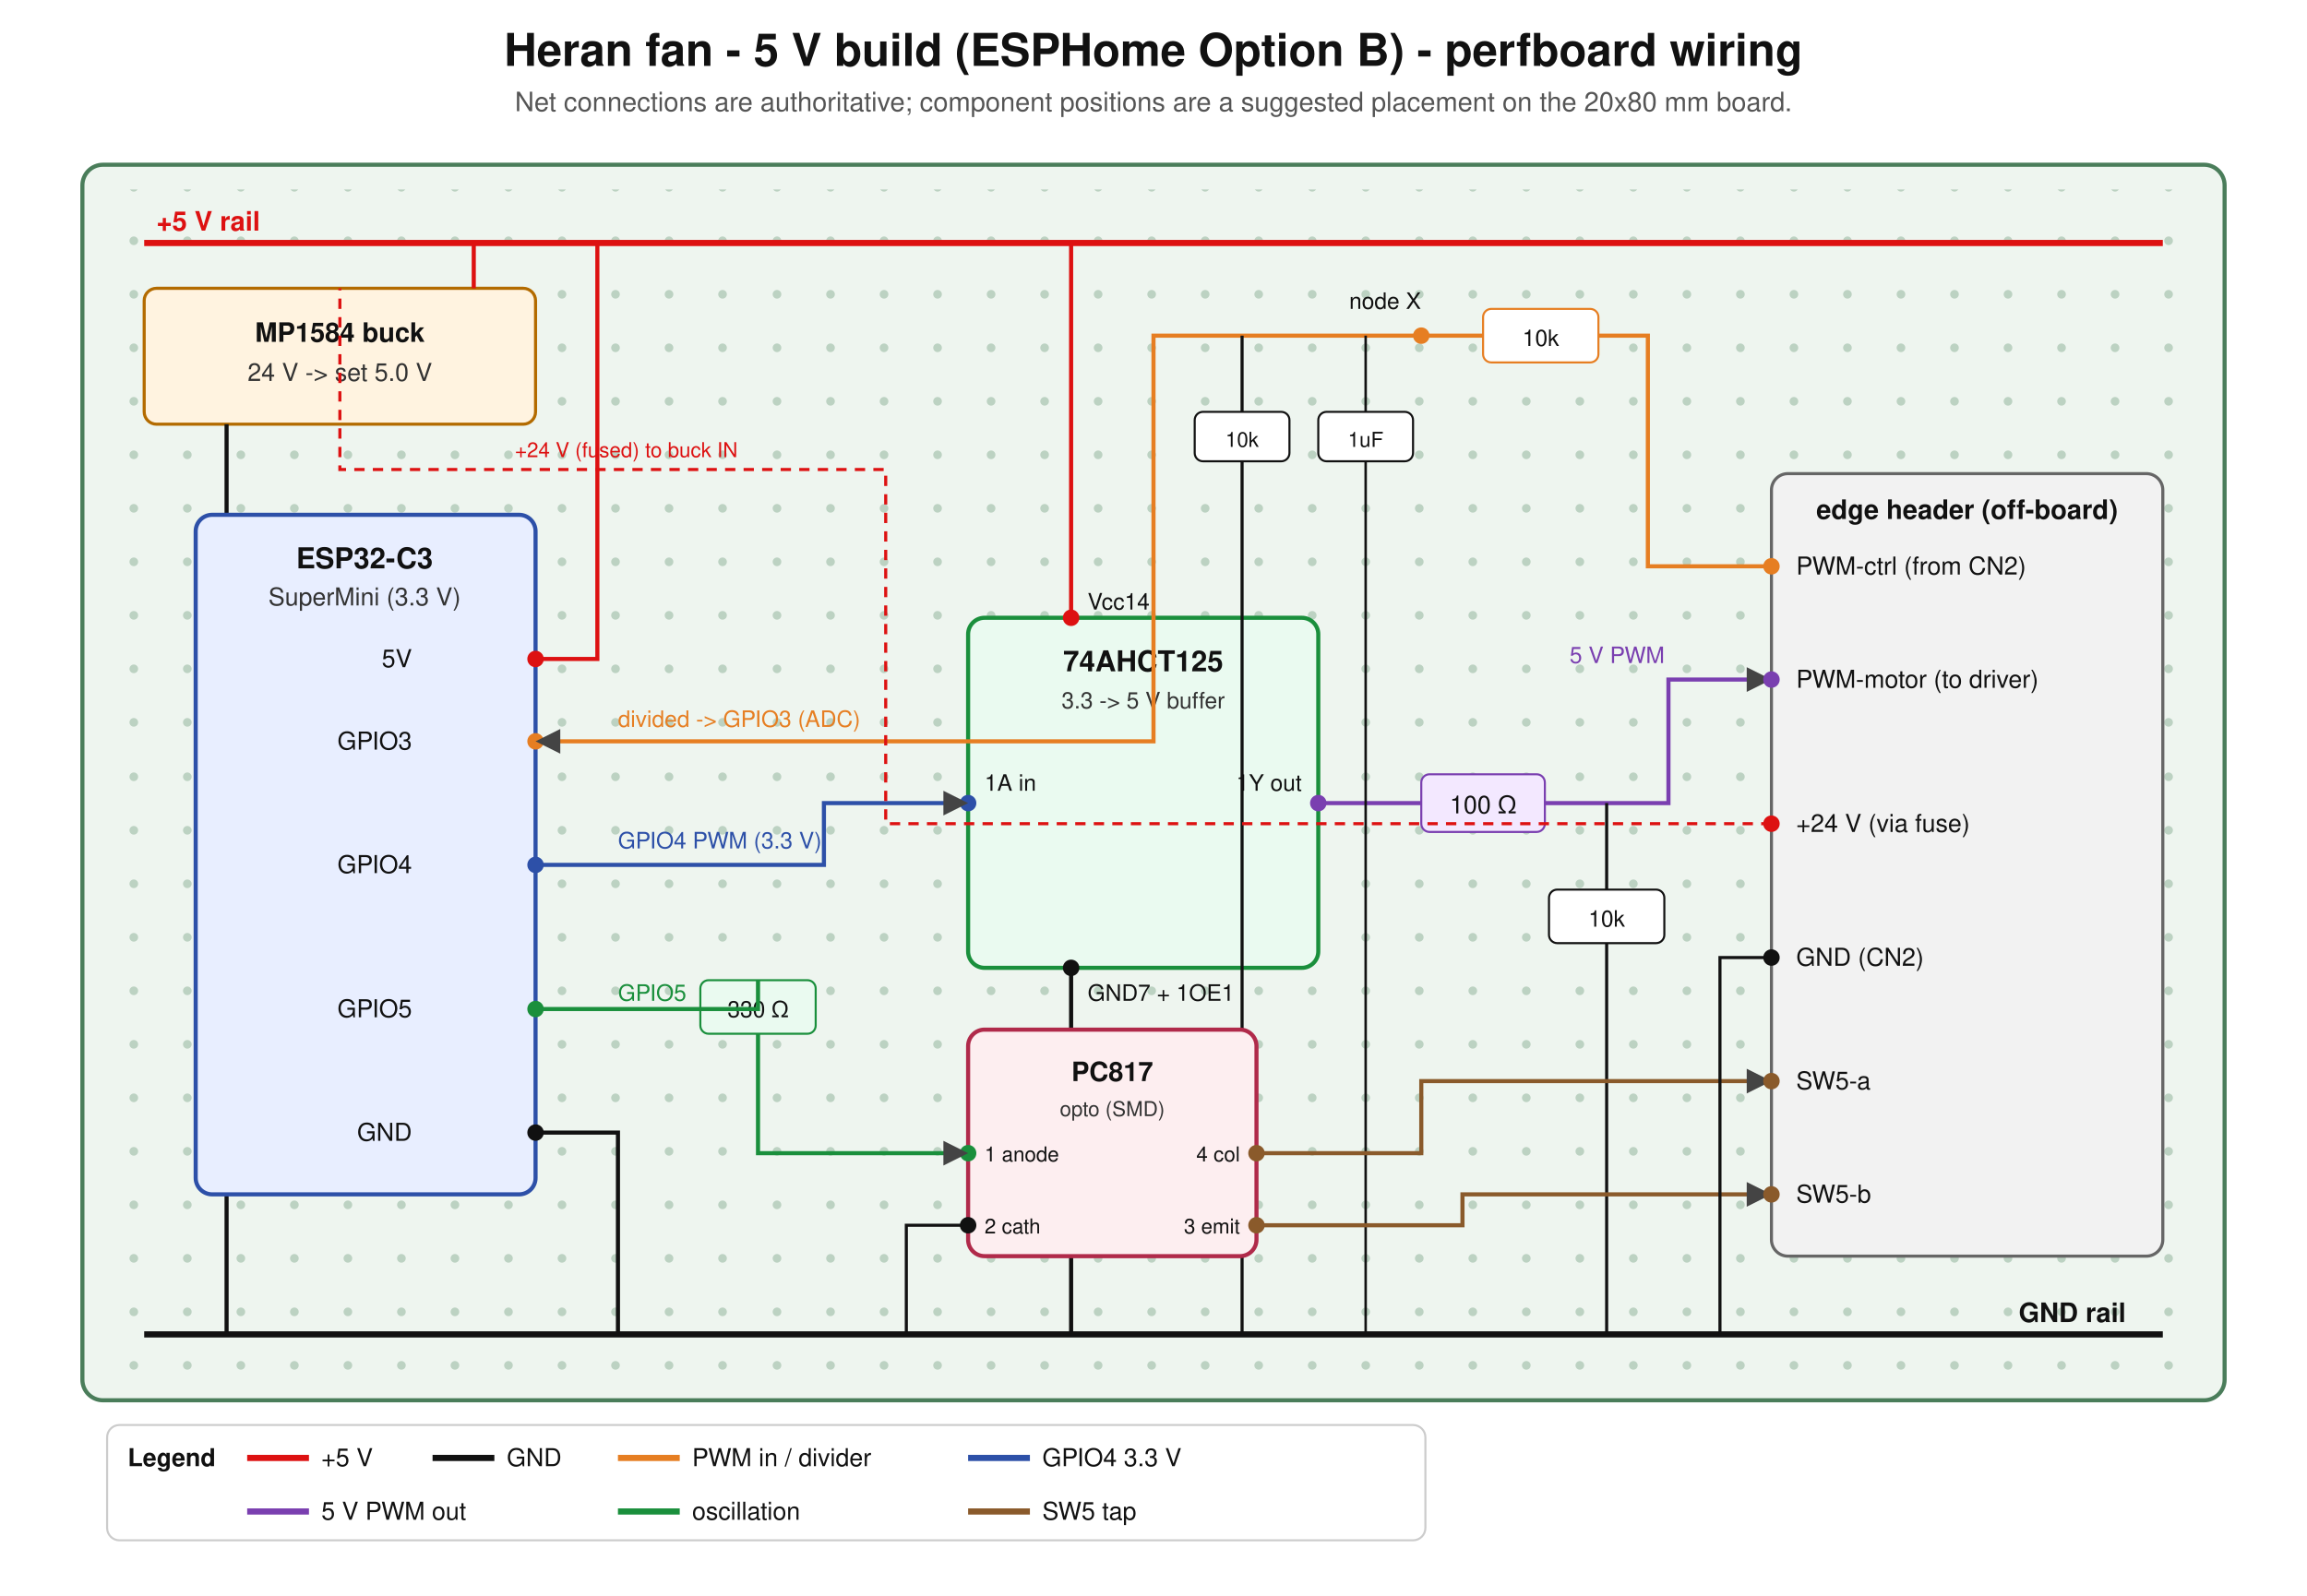
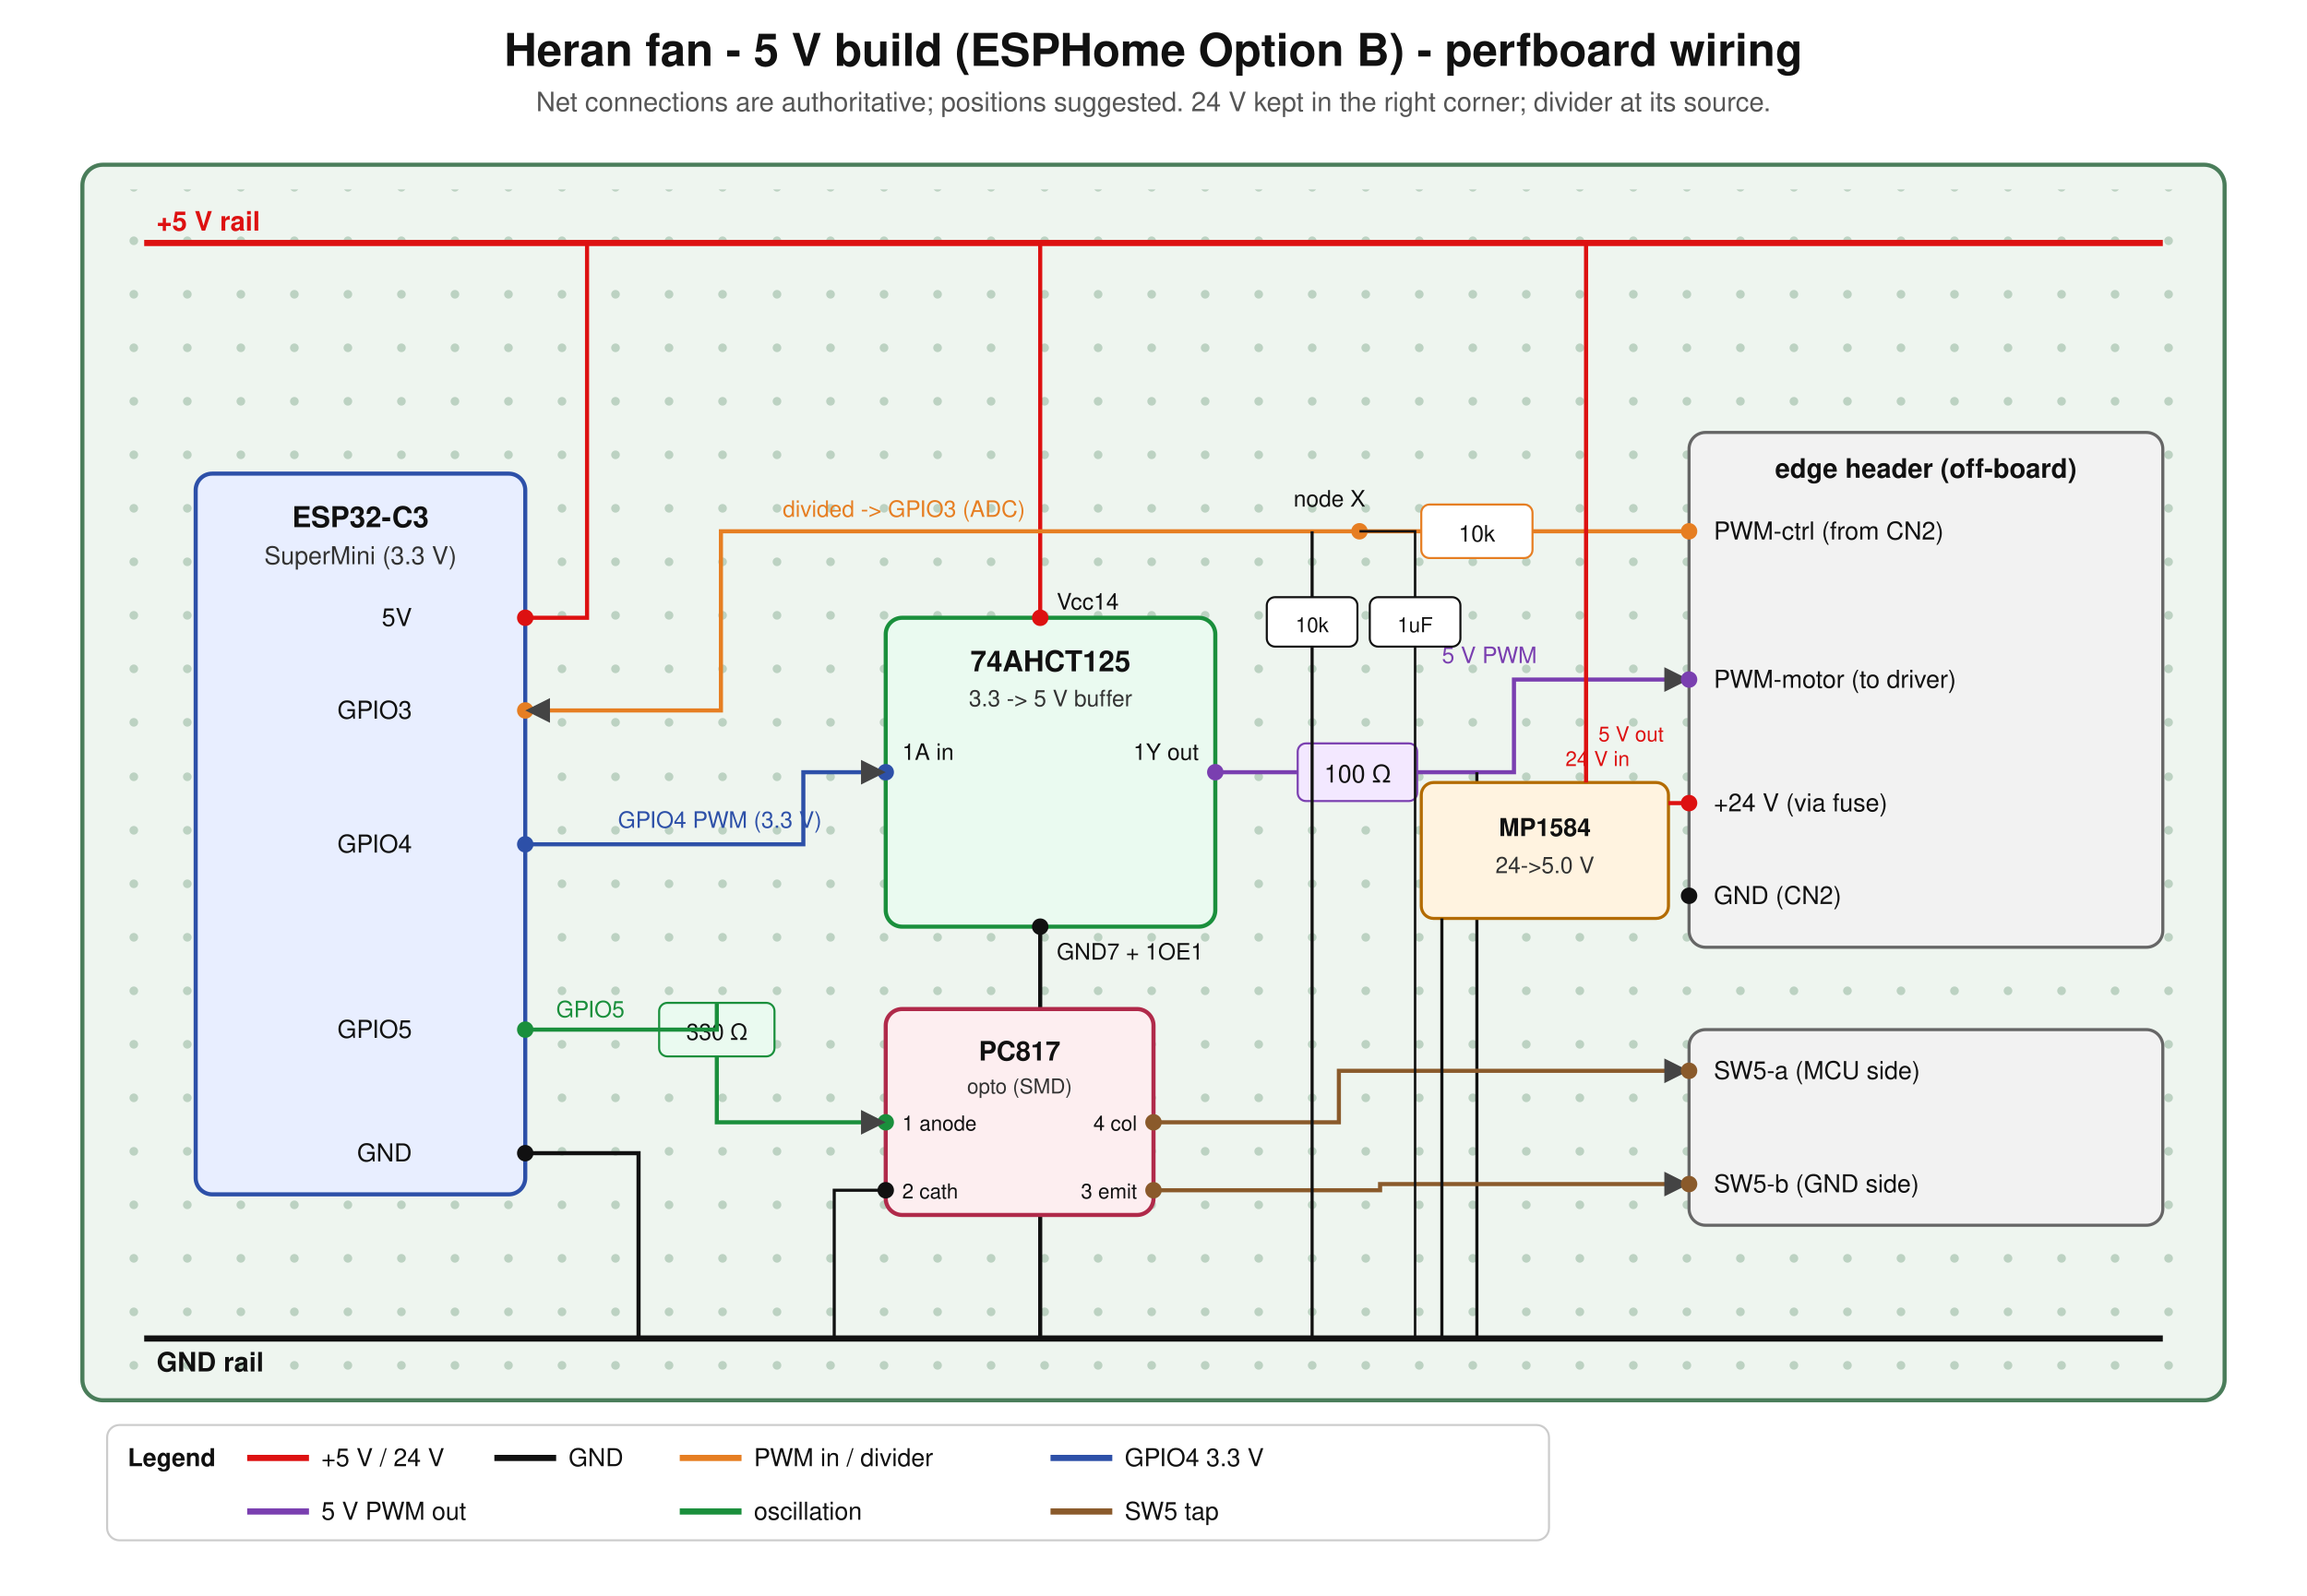
<svg xmlns="http://www.w3.org/2000/svg" viewBox="0 0 1120 775" font-family="Helvetica,Arial,sans-serif">
  <defs>
    <pattern id="holes" width="26" height="26" patternUnits="userSpaceOnUse">
      <circle cx="13" cy="13" r="2.1" fill="#bcd2c2" />
    </pattern>
    <marker id="arr" markerWidth="8" markerHeight="8" refX="6" refY="3" orient="auto">
      <path d="M0,0 L6,3 L0,6 z" fill="#444" />
    </marker>
  </defs>
  <rect x="0" y="0" width="1120" height="775" fill="#ffffff" />
  <text x="560" y="32" text-anchor="middle" font-size="22" font-weight="bold" fill="#111">Heran fan - 5 V build (ESPHome Option B) - perfboard wiring</text>
-   <text x="560" y="54" text-anchor="middle" font-size="13" fill="#555">Net connections are authoritative; component positions are a suggested placement on the 20x80 mm board.</text>
+   <text x="560" y="54" text-anchor="middle" font-size="13" fill="#555">Net connections are authoritative; positions suggested. 24 V kept in the right corner; divider at its source.</text>
  <rect x="40" y="80" width="1040" height="600" rx="10" fill="#eef5ef" stroke="#4a7d5a" stroke-width="2" />
  <rect x="52" y="92" width="1016" height="576" fill="url(#holes)" />
  <line x1="70" y1="118" x2="1050" y2="118" stroke="#d11" stroke-width="3" />
  <text x="76" y="112" font-size="13" font-weight="bold" fill="#d11">+5 V rail</text>
-   <line x1="70" y1="648" x2="1050" y2="648" stroke="#111" stroke-width="3" />
-   <text x="980" y="642" font-size="13" font-weight="bold" fill="#111">GND rail</text>
-   <rect x="70" y="140" width="190" height="66" rx="6" fill="#fff3e0" stroke="#b36b00" stroke-width="1.5" />
-   <text x="165" y="166" text-anchor="middle" font-size="13" font-weight="bold" fill="#111">MP1584 buck</text>
-   <text x="165" y="185" text-anchor="middle" font-size="12" fill="#333">24 V -&gt; set 5.0 V</text>
-   <line x1="230" y1="140" x2="230" y2="118" stroke="#d11" stroke-width="2" />
-   <line x1="110" y1="206" x2="110" y2="648" stroke="#111" stroke-width="2" />
-   <rect x="95" y="250" width="165" height="330" rx="8" fill="#e8eeff" stroke="#2d50a8" stroke-width="2" />
-   <text x="177" y="276" text-anchor="middle" font-size="14" font-weight="bold" fill="#111">ESP32-C3</text>
-   <text x="177" y="294" text-anchor="middle" font-size="12" fill="#333">SuperMini (3.3 V)</text>
+   <line x1="70" y1="650" x2="1050" y2="650" stroke="#111" stroke-width="3" />
+   <text x="76" y="666" font-size="13" font-weight="bold" fill="#111">GND rail</text>
+   <rect x="95" y="230" width="160" height="350" rx="8" fill="#e8eeff" stroke="#2d50a8" stroke-width="2" />
+   <text x="175" y="256" text-anchor="middle" font-size="14" font-weight="bold" fill="#111">ESP32-C3</text>
+   <text x="175" y="274" text-anchor="middle" font-size="12" fill="#333">SuperMini (3.3 V)</text>
  <g font-size="12" fill="#111">
-     <circle cx="260" cy="320" r="4" fill="#d11" />
-     <text x="200" y="324" text-anchor="end">5V</text>
-     <circle cx="260" cy="360" r="4" fill="#e67e22" />
-     <text x="200" y="364" text-anchor="end">GPIO3</text>
-     <circle cx="260" cy="420" r="4" fill="#2d50a8" />
-     <text x="200" y="424" text-anchor="end">GPIO4</text>
-     <circle cx="260" cy="490" r="4" fill="#1a8f3c" />
-     <text x="200" y="494" text-anchor="end">GPIO5</text>
-     <circle cx="260" cy="550" r="4" fill="#111" />
-     <text x="200" y="554" text-anchor="end">GND</text>
+     <circle cx="255" cy="300" r="4" fill="#d11" />
+     <text x="200" y="304" text-anchor="end">5V</text>
+     <circle cx="255" cy="345" r="4" fill="#e67e22" />
+     <text x="200" y="349" text-anchor="end">GPIO3</text>
+     <circle cx="255" cy="410" r="4" fill="#2d50a8" />
+     <text x="200" y="414" text-anchor="end">GPIO4</text>
+     <circle cx="255" cy="500" r="4" fill="#1a8f3c" />
+     <text x="200" y="504" text-anchor="end">GPIO5</text>
+     <circle cx="255" cy="560" r="4" fill="#111" />
+     <text x="200" y="564" text-anchor="end">GND</text>
  </g>
-   <polyline points="260,320 290,320 290,118" fill="none" stroke="#d11" stroke-width="2" />
-   <polyline points="260,550 300,550 300,648" fill="none" stroke="#111" stroke-width="2" />
-   <rect x="470" y="300" width="170" height="170" rx="8" fill="#eafaf0" stroke="#1a8f3c" stroke-width="2" />
-   <text x="555" y="326" text-anchor="middle" font-size="14" font-weight="bold" fill="#111">74AHCT125</text>
-   <text x="555" y="344" text-anchor="middle" font-size="11" fill="#333">3.3 -&gt; 5 V buffer</text>
+   <polyline points="255,300 285,300 285,118" fill="none" stroke="#d11" stroke-width="2" />
+   <polyline points="255,560 310,560 310,650" fill="none" stroke="#111" stroke-width="2" />
+   <rect x="430" y="300" width="160" height="150" rx="8" fill="#eafaf0" stroke="#1a8f3c" stroke-width="2" />
+   <text x="510" y="326" text-anchor="middle" font-size="14" font-weight="bold" fill="#111">74AHCT125</text>
+   <text x="510" y="343" text-anchor="middle" font-size="11" fill="#333">3.3 -&gt; 5 V buffer</text>
  <g font-size="11" fill="#111">
-     <circle cx="470" cy="390" r="4" fill="#2d50a8" />
-     <text x="478" y="384">1A in</text>
-     <circle cx="640" cy="390" r="4" fill="#7a3fb0" />
-     <text x="632" y="384" text-anchor="end">1Y out</text>
-     <circle cx="520" cy="300" r="4" fill="#d11" />
-     <text x="528" y="296">Vcc14</text>
-     <circle cx="520" cy="470" r="4" fill="#111" />
-     <text x="528" y="486">GND7 + 1OE1</text>
+     <circle cx="430" cy="375" r="4" fill="#2d50a8" />
+     <text x="438" y="369">1A in</text>
+     <circle cx="590" cy="375" r="4" fill="#7a3fb0" />
+     <text x="582" y="369" text-anchor="end">1Y out</text>
+     <circle cx="505" cy="300" r="4" fill="#d11" />
+     <text x="513" y="296">Vcc14</text>
+     <circle cx="505" cy="450" r="4" fill="#111" />
+     <text x="513" y="466">GND7 + 1OE1</text>
  </g>
-   <polyline points="520,300 520,118" fill="none" stroke="#d11" stroke-width="2" />
-   <polyline points="520,470 520,648" fill="none" stroke="#111" stroke-width="2" />
-   <polyline points="260,420 400,420 400,390 470,390" fill="none" stroke="#2d50a8" stroke-width="2" marker-end="url(#arr)" />
-   <text x="300" y="412" font-size="11" fill="#2d50a8">GPIO4 PWM (3.3 V)</text>
-   <rect x="690" y="376" width="60" height="28" rx="4" fill="#f3e8ff" stroke="#7a3fb0" />
-   <text x="720" y="395" text-anchor="middle" font-size="12" fill="#111">100 Ω</text>
-   <polyline points="640,390 690,390" fill="none" stroke="#7a3fb0" stroke-width="2" />
-   <polyline points="750,390 810,390 810,330 860,330" fill="none" stroke="#7a3fb0" stroke-width="2" marker-end="url(#arr)" />
-   <text x="762" y="322" font-size="11" fill="#7a3fb0">5 V PWM</text>
-   <rect x="752" y="432" width="56" height="26" rx="4" fill="#fff" stroke="#111" />
-   <text x="780" y="450" text-anchor="middle" font-size="11" fill="#111">10k</text>
-   <polyline points="780,390 780,432" fill="none" stroke="#111" stroke-width="1.5" />
-   <polyline points="780,458 780,648" fill="none" stroke="#111" stroke-width="1.5" />
-   <rect x="720" y="150" width="56" height="26" rx="4" fill="#fff" stroke="#e67e22" />
-   <text x="748" y="168" text-anchor="middle" font-size="11" fill="#111">10k</text>
-   <circle cx="690" cy="163" r="4" fill="#e67e22" />
-   <text x="655" y="150" font-size="11" fill="#111">node X</text>
-   <polyline points="860,275 800,275 800,163 776,163" fill="none" stroke="#e67e22" stroke-width="2" />
-   <polyline points="720,163 690,163" fill="none" stroke="#e67e22" stroke-width="2" />
-   <polyline points="690,163 560,163 560,360 260,360" fill="none" stroke="#e67e22" stroke-width="2" marker-end="url(#arr)" />
-   <text x="300" y="353" font-size="11" fill="#e67e22">divided -&gt; GPIO3 (ADC)</text>
-   <rect x="640" y="200" width="46" height="24" rx="4" fill="#fff" stroke="#111" />
-   <text x="663" y="217" text-anchor="middle" font-size="10" fill="#111">1uF</text>
-   <polyline points="663,163 663,200" fill="none" stroke="#111" stroke-width="1.2" />
-   <polyline points="663,224 663,648" fill="none" stroke="#111" stroke-width="1.2" />
-   <rect x="580" y="200" width="46" height="24" rx="4" fill="#fff" stroke="#111" />
-   <text x="603" y="217" text-anchor="middle" font-size="10" fill="#111">10k</text>
-   <polyline points="603,163 603,200" fill="none" stroke="#111" stroke-width="1.5" />
-   <polyline points="603,224 603,648" fill="none" stroke="#111" stroke-width="1.5" />
-   <rect x="470" y="500" width="140" height="110" rx="8" fill="#fdeef0" stroke="#b02a4a" stroke-width="2" />
-   <text x="540" y="525" text-anchor="middle" font-size="13" font-weight="bold" fill="#111">PC817</text>
-   <text x="540" y="542" text-anchor="middle" font-size="10" fill="#333">opto (SMD)</text>
+   <polyline points="505,300 505,118" fill="none" stroke="#d11" stroke-width="2" />
+   <polyline points="505,450 505,650" fill="none" stroke="#111" stroke-width="2" />
+   <polyline points="255,410 390,410 390,375 430,375" fill="none" stroke="#2d50a8" stroke-width="2" marker-end="url(#arr)" />
+   <text x="300" y="402" font-size="11" fill="#2d50a8">GPIO4 PWM (3.3 V)</text>
+   <rect x="630" y="361" width="58" height="28" rx="4" fill="#f3e8ff" stroke="#7a3fb0" />
+   <text x="659" y="380" text-anchor="middle" font-size="12" fill="#111">100 Ω</text>
+   <polyline points="590,375 630,375" fill="none" stroke="#7a3fb0" stroke-width="2" />
+   <polyline points="688,375 735,375 735,330 820,330" fill="none" stroke="#7a3fb0" stroke-width="2" marker-end="url(#arr)" />
+   <text x="700" y="322" font-size="11" fill="#7a3fb0">5 V PWM</text>
+   <rect x="690" y="415" width="54" height="26" rx="4" fill="#fff" stroke="#111" />
+   <text x="717" y="433" text-anchor="middle" font-size="11" fill="#111">10k</text>
+   <polyline points="717,375 717,415" fill="none" stroke="#111" stroke-width="1.5" />
+   <polyline points="717,441 717,650" fill="none" stroke="#111" stroke-width="1.5" />
+   <rect x="430" y="490" width="130" height="100" rx="8" fill="#fdeef0" stroke="#b02a4a" stroke-width="2" />
+   <text x="495" y="515" text-anchor="middle" font-size="13" font-weight="bold" fill="#111">PC817</text>
+   <text x="495" y="531" text-anchor="middle" font-size="10" fill="#333">opto (SMD)</text>
  <g font-size="10" fill="#111">
-     <circle cx="470" cy="560" r="4" fill="#1a8f3c" />
-     <text x="478" y="564">1 anode</text>
-     <circle cx="470" cy="595" r="4" fill="#111" />
-     <text x="478" y="599">2 cath</text>
-     <circle cx="610" cy="560" r="4" fill="#8a5a2b" />
-     <text x="602" y="564" text-anchor="end">4 col</text>
-     <circle cx="610" cy="595" r="4" fill="#8a5a2b" />
-     <text x="602" y="599" text-anchor="end">3 emit</text>
+     <circle cx="430" cy="545" r="4" fill="#1a8f3c" />
+     <text x="438" y="549">1 anode</text>
+     <circle cx="430" cy="578" r="4" fill="#111" />
+     <text x="438" y="582">2 cath</text>
+     <circle cx="560" cy="545" r="4" fill="#8a5a2b" />
+     <text x="552" y="549" text-anchor="end">4 col</text>
+     <circle cx="560" cy="578" r="4" fill="#8a5a2b" />
+     <text x="552" y="582" text-anchor="end">3 emit</text>
  </g>
-   <rect x="340" y="476" width="56" height="26" rx="4" fill="#eafaf0" stroke="#1a8f3c" />
-   <text x="368" y="494" text-anchor="middle" font-size="11" fill="#111">330 Ω</text>
-   <polyline points="260,490 368,490 368,476" fill="none" stroke="#1a8f3c" stroke-width="2" />
-   <polyline points="368,502 368,560 470,560" fill="none" stroke="#1a8f3c" stroke-width="2" marker-end="url(#arr)" />
-   <text x="300" y="486" font-size="11" fill="#1a8f3c">GPIO5</text>
-   <polyline points="470,595 440,595 440,648" fill="none" stroke="#111" stroke-width="1.5" />
-   <polyline points="610,560 690,560 690,525 860,525" fill="none" stroke="#8a5a2b" stroke-width="2" marker-end="url(#arr)" />
-   <polyline points="610,595 710,595 710,580 860,580" fill="none" stroke="#8a5a2b" stroke-width="2" marker-end="url(#arr)" />
-   <rect x="860" y="230" width="190" height="380" rx="8" fill="#f2f2f2" stroke="#666" stroke-width="1.5" />
-   <text x="955" y="252" text-anchor="middle" font-size="13" font-weight="bold" fill="#111">edge header (off-board)</text>
+   <rect x="320" y="487" width="56" height="26" rx="4" fill="#eafaf0" stroke="#1a8f3c" />
+   <text x="348" y="505" text-anchor="middle" font-size="11" fill="#111">330 Ω</text>
+   <polyline points="255,500 348,500 348,487" fill="none" stroke="#1a8f3c" stroke-width="2" />
+   <polyline points="348,513 348,545 430,545" fill="none" stroke="#1a8f3c" stroke-width="2" marker-end="url(#arr)" />
+   <text x="270" y="494" font-size="11" fill="#1a8f3c">GPIO5</text>
+   <polyline points="430,578 405,578 405,650" fill="none" stroke="#111" stroke-width="1.5" />
+   <polyline points="560,545 650,545 650,520 820,520" fill="none" stroke="#8a5a2b" stroke-width="2" marker-end="url(#arr)" />
+   <polyline points="560,578 670,578 670,575 820,575" fill="none" stroke="#8a5a2b" stroke-width="2" marker-end="url(#arr)" />
+   <rect x="820" y="210" width="230" height="250" rx="8" fill="#f2f2f2" stroke="#666" stroke-width="1.5" />
+   <text x="935" y="232" text-anchor="middle" font-size="13" font-weight="bold" fill="#111">edge header (off-board)</text>
  <g font-size="12" fill="#111">
-     <circle cx="860" cy="275" r="4" fill="#e67e22" />
-     <text x="872" y="279">PWM-ctrl (from CN2)</text>
-     <circle cx="860" cy="330" r="4" fill="#7a3fb0" />
-     <text x="872" y="334">PWM-motor (to driver)</text>
-     <circle cx="860" cy="400" r="4" fill="#d11" />
-     <text x="872" y="404">+24 V (via fuse)</text>
-     <circle cx="860" cy="465" r="4" fill="#111" />
-     <text x="872" y="469">GND (CN2)</text>
-     <circle cx="860" cy="525" r="4" fill="#8a5a2b" />
-     <text x="872" y="529">SW5-a</text>
-     <circle cx="860" cy="580" r="4" fill="#8a5a2b" />
-     <text x="872" y="584">SW5-b</text>
+     <circle cx="820" cy="258" r="4" fill="#e67e22" />
+     <text x="832" y="262">PWM-ctrl (from CN2)</text>
+     <circle cx="820" cy="330" r="4" fill="#7a3fb0" />
+     <text x="832" y="334">PWM-motor (to driver)</text>
+     <circle cx="820" cy="390" r="4" fill="#d11" />
+     <text x="832" y="394">+24 V (via fuse)</text>
+     <circle cx="820" cy="435" r="4" fill="#111" />
+     <text x="832" y="439">GND (CN2)</text>
  </g>
-   <polyline points="860,400 430,400 430,228 165,228 165,140" fill="none" stroke="#d11" stroke-width="1.5" stroke-dasharray="5,4" />
-   <text x="250" y="222" font-size="10" fill="#d11">+24 V (fused) to buck IN</text>
-   <polyline points="860,465 835,465 835,648" fill="none" stroke="#111" stroke-width="1.5" />
+   <rect x="820" y="500" width="230" height="95" rx="8" fill="#f2f2f2" stroke="#666" stroke-width="1.5" />
+   <g font-size="12" fill="#111">
+     <circle cx="820" cy="520" r="4" fill="#8a5a2b" />
+     <text x="832" y="524">SW5-a (MCU side)</text>
+     <circle cx="820" cy="575" r="4" fill="#8a5a2b" />
+     <text x="832" y="579">SW5-b (GND side)</text>
+   </g>
+   <rect x="690" y="245" width="54" height="26" rx="4" fill="#fff" stroke="#e67e22" />
+   <text x="717" y="263" text-anchor="middle" font-size="11" fill="#111">10k</text>
+   <circle cx="660" cy="258" r="4" fill="#e67e22" />
+   <text x="628" y="246" font-size="11" fill="#111">node X</text>
+   <polyline points="820,258 744,258" fill="none" stroke="#e67e22" stroke-width="2" />
+   <polyline points="690,258 660,258" fill="none" stroke="#e67e22" stroke-width="2" />
+   <polyline points="660,258 350,258 350,345 255,345" fill="none" stroke="#e67e22" stroke-width="2" marker-end="url(#arr)" />
+   <text x="380" y="251" font-size="11" fill="#e67e22">divided -&gt; GPIO3 (ADC)</text>
+   <rect x="615" y="290" width="44" height="24" rx="4" fill="#fff" stroke="#111" />
+   <text x="637" y="307" text-anchor="middle" font-size="10" fill="#111">10k</text>
+   <polyline points="637,258 637,290" fill="none" stroke="#111" stroke-width="1.5" />
+   <polyline points="637,314 637,650" fill="none" stroke="#111" stroke-width="1.5" />
+   <rect x="665" y="290" width="44" height="24" rx="4" fill="#fff" stroke="#111" />
+   <text x="687" y="307" text-anchor="middle" font-size="10" fill="#111">1uF</text>
+   <polyline points="660,258 687,258 687,290" fill="none" stroke="#111" stroke-width="1.2" />
+   <polyline points="687,314 687,650" fill="none" stroke="#111" stroke-width="1.2" />
+   <rect x="690" y="380" width="120" height="66" rx="6" fill="#fff3e0" stroke="#b36b00" stroke-width="1.5" />
+   <text x="750" y="406" text-anchor="middle" font-size="12" font-weight="bold" fill="#111">MP1584</text>
+   <text x="750" y="424" text-anchor="middle" font-size="11" fill="#333">24-&gt;5.0 V</text>
+   <polyline points="820,390 810,390" fill="none" stroke="#d11" stroke-width="2" />
+   <text x="760" y="372" font-size="10" fill="#d11">24 V in</text>
+   <polyline points="770,380 770,118" fill="none" stroke="#d11" stroke-width="2" />
+   <text x="776" y="360" font-size="10" fill="#d11">5 V out</text>
+   <polyline points="700,446 700,650" fill="none" stroke="#111" stroke-width="1.5" />
  <g font-size="12">
-     <rect x="52" y="692" width="640" height="56" rx="6" fill="#ffffff" stroke="#ccc" />
+     <rect x="52" y="692" width="700" height="56" rx="6" fill="#ffffff" stroke="#ccc" />
    <text x="62" y="712" font-weight="bold" fill="#111">Legend</text>
    <line x1="120" y1="708" x2="150" y2="708" stroke="#d11" stroke-width="3" />
-     <text x="156" y="712" fill="#111">+5 V</text>
-     <line x1="210" y1="708" x2="240" y2="708" stroke="#111" stroke-width="3" />
-     <text x="246" y="712" fill="#111">GND</text>
-     <line x1="300" y1="708" x2="330" y2="708" stroke="#e67e22" stroke-width="3" />
-     <text x="336" y="712" fill="#111">PWM in / divider</text>
-     <line x1="470" y1="708" x2="500" y2="708" stroke="#2d50a8" stroke-width="3" />
-     <text x="506" y="712" fill="#111">GPIO4 3.3 V</text>
+     <text x="156" y="712" fill="#111">+5 V / 24 V</text>
+     <line x1="240" y1="708" x2="270" y2="708" stroke="#111" stroke-width="3" />
+     <text x="276" y="712" fill="#111">GND</text>
+     <line x1="330" y1="708" x2="360" y2="708" stroke="#e67e22" stroke-width="3" />
+     <text x="366" y="712" fill="#111">PWM in / divider</text>
+     <line x1="510" y1="708" x2="540" y2="708" stroke="#2d50a8" stroke-width="3" />
+     <text x="546" y="712" fill="#111">GPIO4 3.3 V</text>
    <line x1="120" y1="734" x2="150" y2="734" stroke="#7a3fb0" stroke-width="3" />
    <text x="156" y="738" fill="#111">5 V PWM out</text>
-     <line x1="300" y1="734" x2="330" y2="734" stroke="#1a8f3c" stroke-width="3" />
-     <text x="336" y="738" fill="#111">oscillation</text>
-     <line x1="470" y1="734" x2="500" y2="734" stroke="#8a5a2b" stroke-width="3" />
-     <text x="506" y="738" fill="#111">SW5 tap</text>
+     <line x1="330" y1="734" x2="360" y2="734" stroke="#1a8f3c" stroke-width="3" />
+     <text x="366" y="738" fill="#111">oscillation</text>
+     <line x1="510" y1="734" x2="540" y2="734" stroke="#8a5a2b" stroke-width="3" />
+     <text x="546" y="738" fill="#111">SW5 tap</text>
  </g>
</svg>
